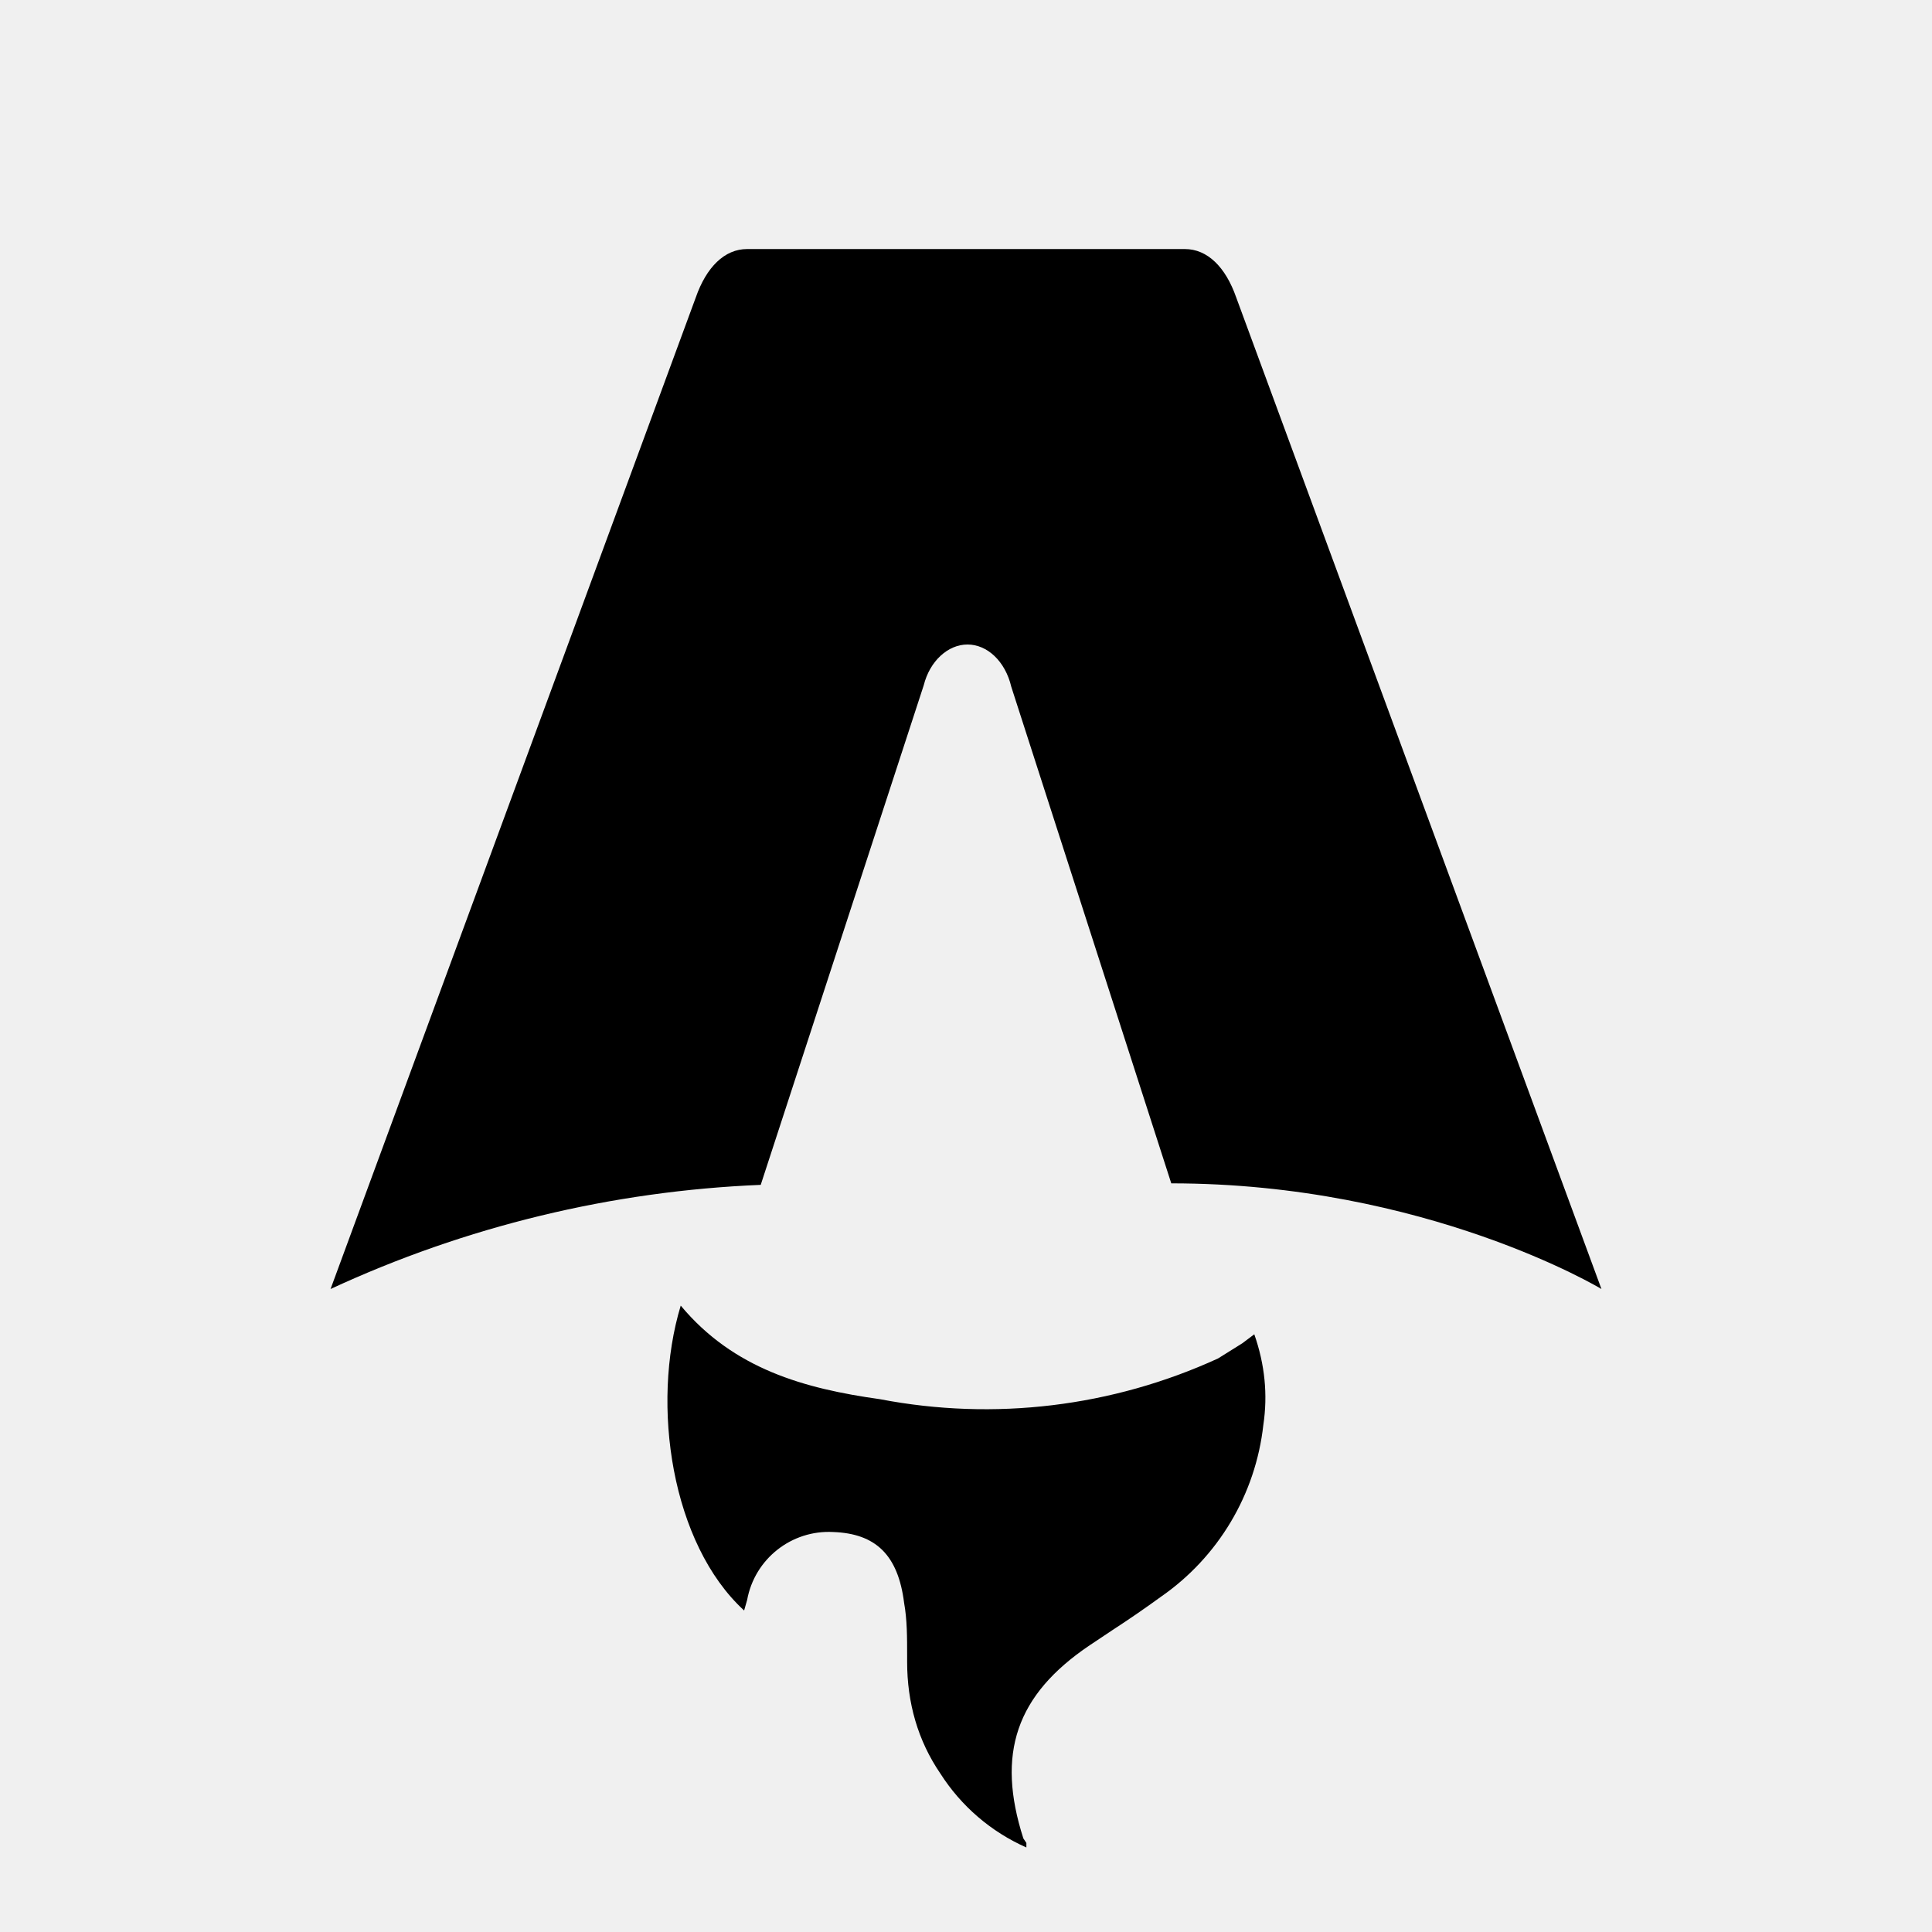
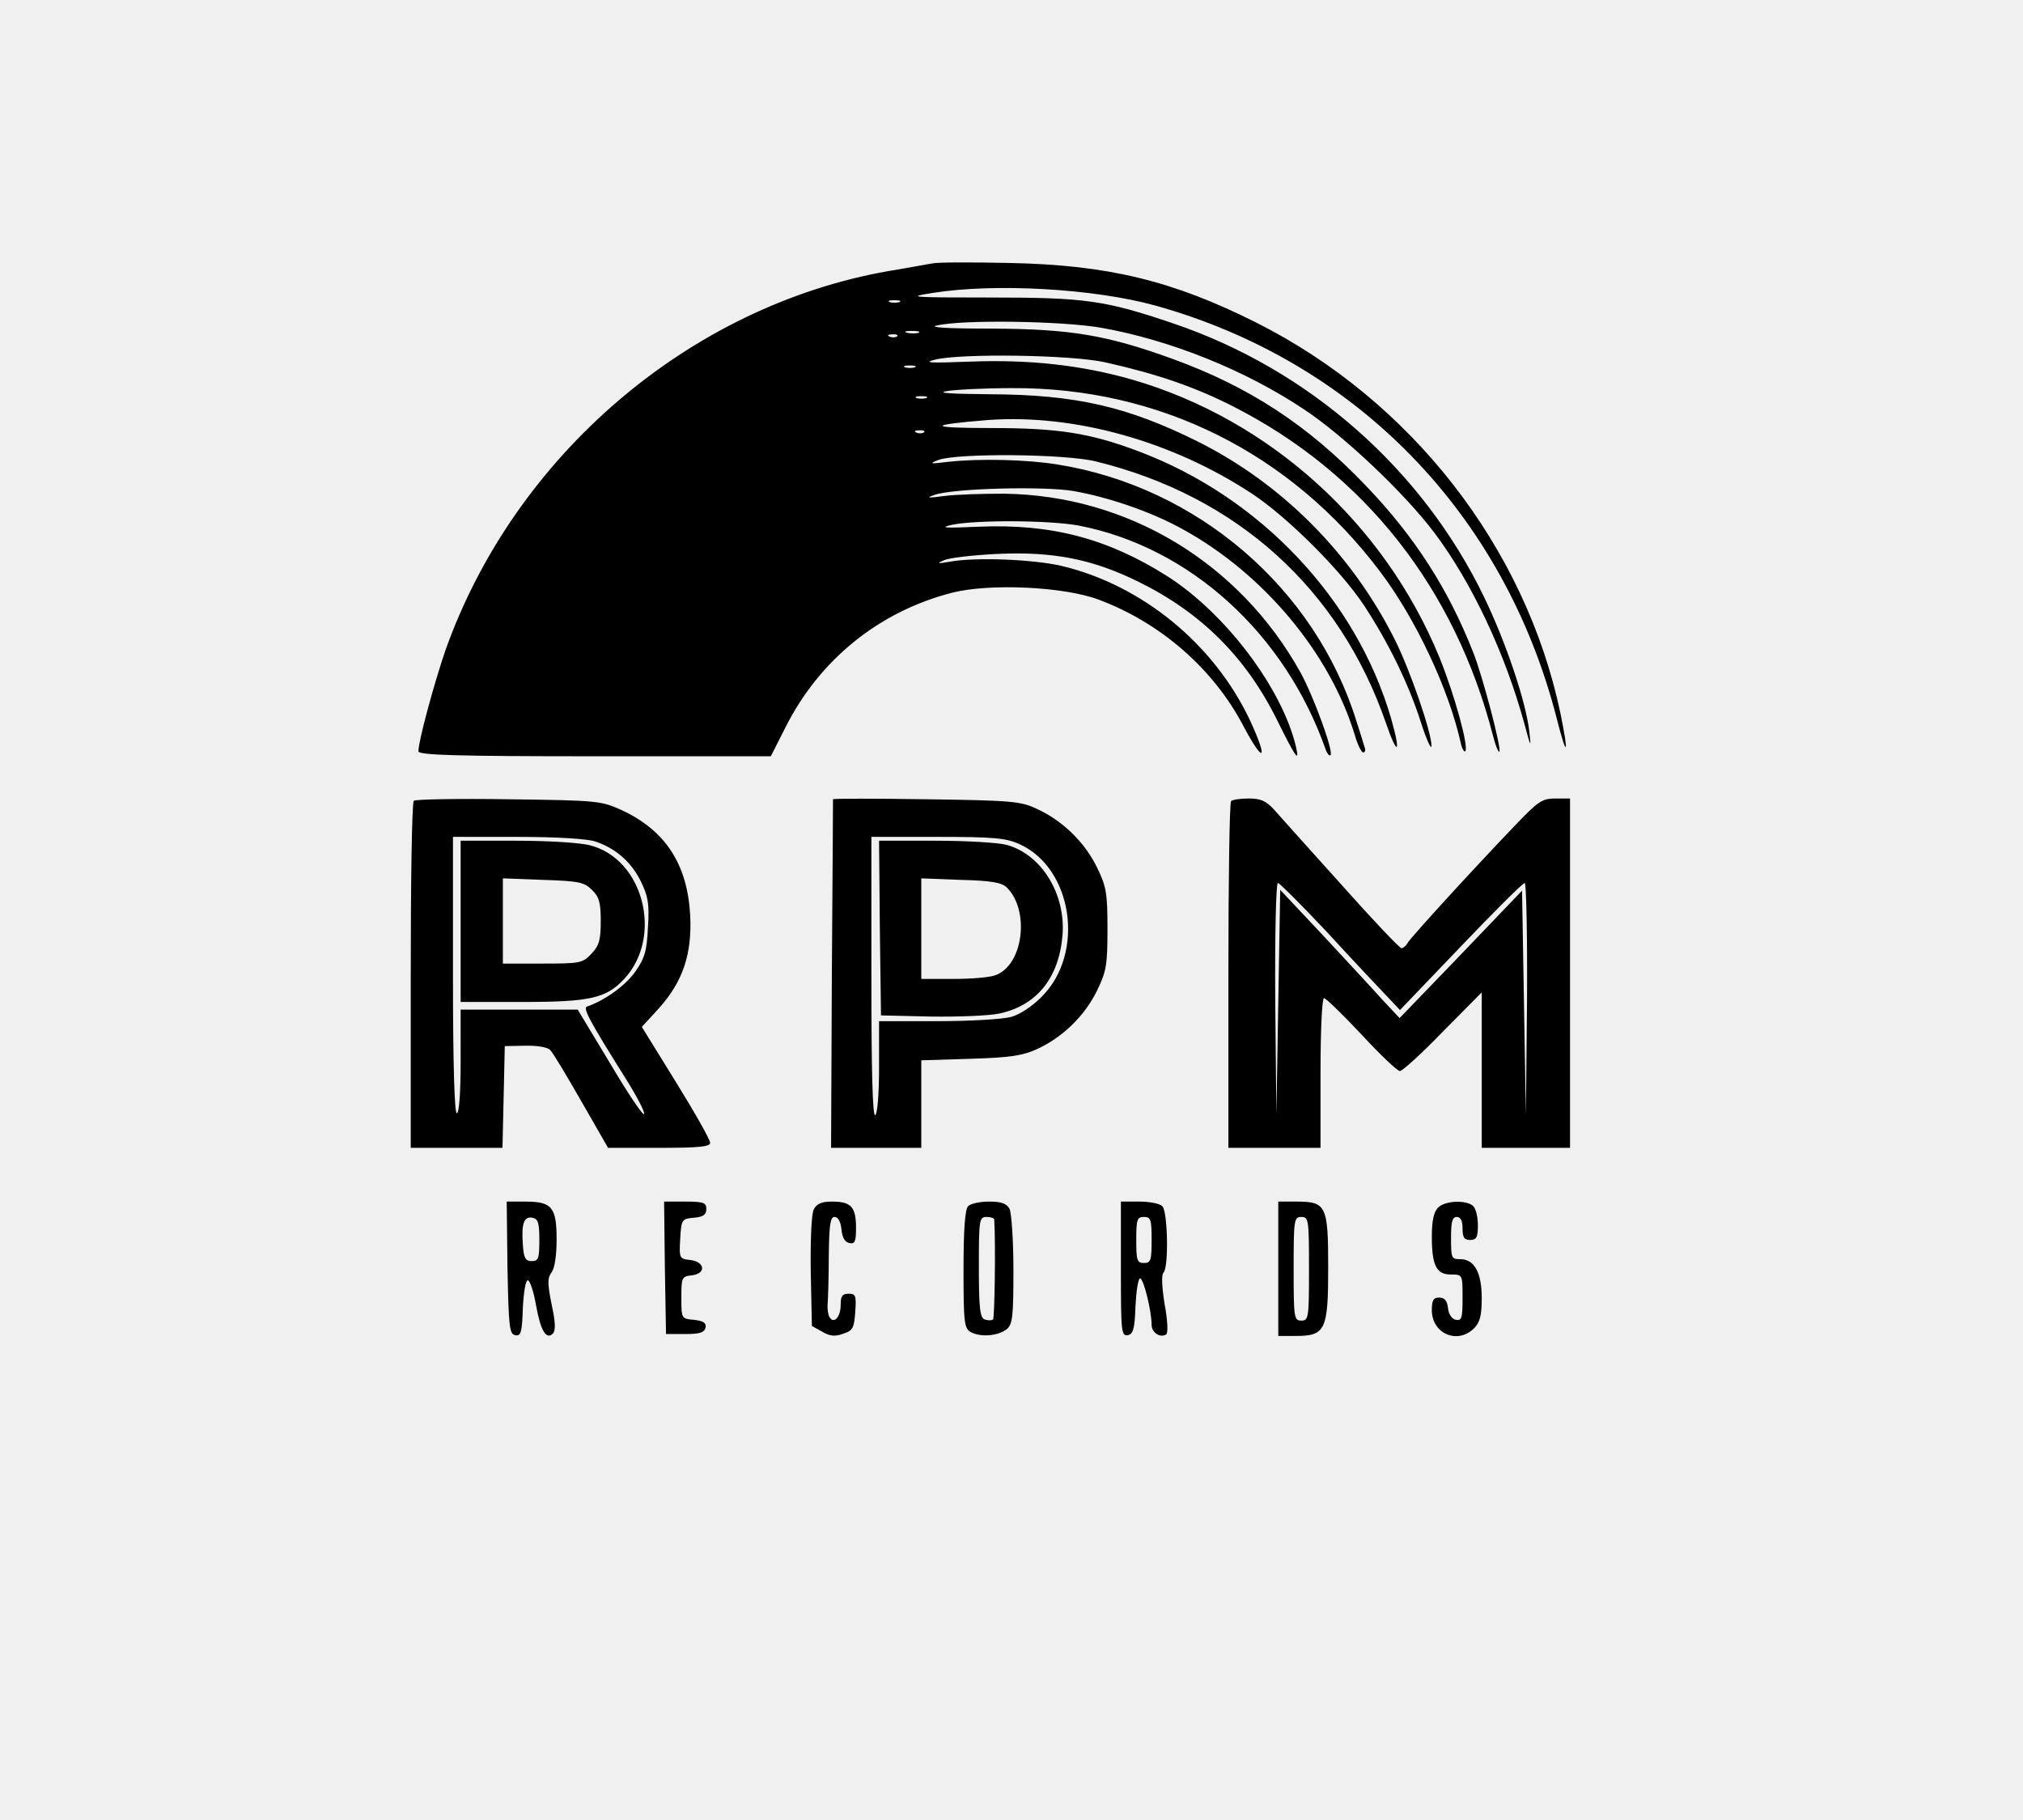
- <svg xmlns="http://www.w3.org/2000/svg" fill="none" viewBox="0 0 128 128">
-   <path d="M50.4 78.5a75.1 75.1 0 0 0-28.5 6.9l24.2-65.7c.7-2 1.9-3.2 3.4-3.2h29c1.5 0 2.7 1.2 3.4 3.2l24.2 65.7s-11.6-7-28.5-7L67 45.5c-.4-1.7-1.6-2.8-2.9-2.8-1.3 0-2.5 1.1-2.9 2.7L50.4 78.5Zm-1.1 28.2Zm-4.2-20.2c-2 6.6-.6 15.8 4.2 20.2a17.5 17.5 0 0 1 .2-.7 5.5 5.5 0 0 1 5.7-4.5c2.8.1 4.3 1.5 4.7 4.7.2 1.1.2 2.3.2 3.5v.4c0 2.7.7 5.2 2.2 7.4a13 13 0 0 0 5.7 4.9v-.3l-.2-.3c-1.8-5.6-.5-9.5 4.4-12.8l1.5-1a73 73 0 0 0 3.2-2.2 16 16 0 0 0 6.8-11.4c.3-2 .1-4-.6-6l-.8.6-1.6 1a37 37 0 0 1-22.4 2.7c-5-.7-9.7-2-13.2-6.2Z" />
-   <style>
-         path { fill: #000; }
-         @media (prefers-color-scheme: dark) {
-             path { fill: #FFF; }
-         }
-     </style>
+ <svg xmlns="http://www.w3.org/2000/svg" version="1.0" width="527pt" height="474pt" viewBox="0 0 527 474" preserveAspectRatio="xMidYMid meet">
+   <g transform="translate(0,474) scale(0.1,-0.1)" fill="#000000" stroke="none">
+     <path d="M2430 4054 c-14 -2 -65 -12 -115 -20 -519 -91 -975 -481 -1155 -989 -29 -85 -70 -235 -70 -262 0 -10 98 -13 459 -13 l459 0 38 75 c89 177 244 302 434 351 98 25 292 16 382 -18 161 -60 299 -180 377 -329 53 -100 66 -91 18 13 -93 199 -281 354 -492 404 -74 17 -222 23 -290 11 -34 -6 -36 -5 -15 4 14 6 75 13 136 16 146 7 249 -13 369 -72 163 -80 280 -196 361 -359 49 -99 60 -115 50 -71 -36 152 -183 347 -335 444 -155 98 -301 137 -491 129 -89 -4 -105 -3 -70 5 64 13 254 12 330 -2 290 -56 538 -282 644 -585 4 -10 9 -16 12 -13 9 8 -44 153 -78 215 -159 286 -450 462 -773 466 -55 0 -125 -2 -155 -6 -44 -6 -49 -5 -25 3 48 17 284 23 361 10 92 -16 205 -55 284 -99 212 -116 386 -325 450 -539 7 -24 17 -43 21 -43 5 0 7 6 4 13 -2 6 -11 37 -21 67 -107 347 -415 612 -779 670 -79 13 -203 16 -285 7 -48 -6 -51 -5 -25 5 50 18 329 16 410 -4 367 -90 635 -332 756 -683 30 -87 39 -78 13 13 -90 311 -341 577 -657 696 -127 48 -210 61 -385 61 -166 0 -169 8 -7 21 225 16 481 -56 688 -193 92 -61 229 -198 289 -288 64 -97 117 -205 149 -305 15 -47 28 -75 28 -63 1 33 -55 196 -95 276 -112 224 -294 407 -514 517 -183 91 -318 122 -540 123 -100 1 -141 3 -115 8 22 4 99 8 172 8 383 2 726 -169 959 -479 92 -122 178 -305 209 -444 3 -15 9 -26 12 -23 10 10 -28 148 -67 244 -143 349 -442 620 -800 724 -133 38 -268 53 -424 47 -103 -4 -122 -3 -91 5 66 17 358 13 445 -7 134 -30 233 -64 333 -115 342 -174 578 -474 677 -860 6 -23 13 -41 16 -39 6 7 -43 195 -68 258 -65 166 -154 304 -281 436 -150 157 -304 257 -502 329 -171 62 -265 78 -470 79 -115 0 -167 3 -145 8 66 16 329 12 430 -6 179 -32 374 -110 528 -213 103 -68 262 -219 338 -320 98 -130 185 -315 235 -498 17 -63 18 -65 13 -21 -9 79 -61 233 -118 351 -161 333 -456 593 -811 713 -177 60 -229 67 -475 67 -209 0 -220 1 -150 12 163 26 421 11 580 -33 523 -146 908 -542 1045 -1074 27 -107 33 -100 10 12 -91 433 -389 815 -793 1018 -217 109 -387 150 -642 155 -96 2 -186 2 -200 -1z m-87 -101 c-7 -2 -19 -2 -25 0 -7 3 -2 5 12 5 14 0 19 -2 13 -5z m50 -80 c-7 -2 -21 -2 -30 0 -10 3 -4 5 12 5 17 0 24 -2 18 -5z m-56 -9 c-3 -3 -12 -4 -19 -1 -8 3 -5 6 6 6 11 1 17 -2 13 -5z m46 -81 c-7 -2 -19 -2 -25 0 -7 3 -2 5 12 5 14 0 19 -2 13 -5z m30 -80 c-7 -2 -19 -2 -25 0 -7 3 -2 5 12 5 14 0 19 -2 13 -5z m-6 -89 c-3 -3 -12 -4 -19 -1 -8 3 -5 6 6 6 11 1 17 -2 13 -5z" />
+     <path d="M1078 2654 c-5 -4 -8 -209 -8 -456 l0 -448 120 0 119 0 3 133 3 132 53 1 c30 1 59 -4 65 -11 7 -6 43 -67 81 -133 l70 -122 133 0 c104 0 133 3 133 13 0 8 -40 79 -89 158 l-89 144 44 48 c63 70 87 142 82 242 -7 133 -64 221 -177 274 -55 25 -62 26 -296 29 -132 2 -243 0 -247 -4z m473 -106 c53 -18 93 -53 118 -103 19 -39 23 -58 19 -120 -3 -62 -8 -80 -33 -116 -25 -36 -81 -76 -126 -91 -11 -4 7 -38 100 -186 29 -46 51 -88 49 -94 -2 -6 -42 53 -88 131 l-85 141 -152 0 -153 0 0 -135 c0 -83 -4 -135 -10 -135 -6 0 -10 127 -10 360 l0 360 169 0 c102 0 181 -5 202 -12z" />
+     <path d="M1200 2340 l0 -210 163 0 c176 0 217 10 264 61 101 110 49 312 -90 347 -25 7 -111 12 -191 12 l-146 0 0 -210z m342 82 c19 -18 23 -34 23 -81 0 -49 -4 -64 -24 -85 -23 -25 -30 -26 -128 -26 l-103 0 0 111 0 111 105 -4 c93 -3 107 -6 127 -26z" />
+     <path d="M2170 2658 c0 -1 -1 -207 -3 -456 l-2 -452 118 0 117 0 0 114 0 114 128 4 c102 3 136 8 173 25 66 30 124 86 156 151 25 51 28 67 28 162 0 95 -3 111 -28 162 -32 65 -90 121 -156 151 -42 20 -67 22 -288 25 -134 2 -243 2 -243 0z m486 -117 c139 -63 171 -284 58 -397 -24 -25 -58 -47 -80 -53 -22 -6 -108 -11 -191 -11 l-153 0 0 -119 c0 -69 -4 -122 -10 -126 -7 -4 -10 118 -10 359 l0 366 173 0 c146 0 178 -3 213 -19z" />
+     <path d="M2292 2323 l3 -228 130 -3 c71 -1 152 2 179 8 97 21 155 93 164 205 8 107 -55 209 -145 234 -21 6 -104 11 -186 11 l-147 0 2 -227z m331 105 c60 -60 43 -201 -29 -228 -14 -6 -63 -10 -110 -10 l-84 0 0 131 0 131 103 -4 c80 -2 107 -7 120 -20z" />
+     <path d="M3207 2653 c-4 -3 -7 -208 -7 -455 l0 -448 120 0 120 0 0 195 c0 112 4 195 9 195 5 0 49 -43 98 -95 48 -52 93 -95 100 -95 6 0 57 46 112 103 l101 102 0 -202 0 -203 115 0 115 0 0 455 0 455 -38 0 c-35 0 -45 -7 -108 -73 -112 -117 -268 -288 -277 -303 -4 -8 -12 -14 -16 -14 -5 0 -76 75 -157 166 -82 91 -161 179 -175 195 -21 23 -35 29 -66 29 -22 0 -43 -3 -46 -7z m249 -340 c65 -71 135 -145 155 -166 l36 -38 158 165 c87 91 162 166 167 166 4 0 7 -136 6 -302 l-3 -303 -5 293 -5 292 -159 -166 -160 -166 -45 48 c-24 27 -94 102 -155 168 l-111 118 -5 -293 -5 -294 -3 303 c-1 166 2 302 7 302 4 0 61 -57 127 -127z" />
+     <path d="M1322 1438 c3 -154 5 -173 20 -176 15 -3 18 7 20 70 2 40 7 73 13 73 5 0 15 -28 21 -63 12 -68 27 -93 44 -76 8 8 7 31 -3 76 -11 55 -11 69 0 84 8 10 13 45 13 85 0 84 -12 99 -81 99 l-49 0 2 -172z m83 72 c0 -48 -2 -55 -20 -55 -16 0 -21 8 -23 44 -4 54 3 73 25 69 15 -3 18 -14 18 -58z" />
+     <path d="M1732 1438 l3 -173 50 0 c39 0 50 4 53 17 2 12 -5 17 -30 20 -33 3 -33 3 -33 58 0 53 1 55 28 58 38 5 33 36 -6 40 -27 3 -28 5 -25 55 3 51 4 52 36 55 24 2 32 8 32 23 0 16 -7 19 -55 19 l-55 0 2 -172z" />
+     <path d="M2120 1590 c-6 -12 -9 -75 -8 -162 l3 -142 27 -15 c20 -12 34 -13 55 -5 25 8 28 15 31 57 3 42 1 47 -17 47 -17 0 -21 -6 -21 -29 0 -32 -18 -51 -29 -32 -4 6 -6 22 -5 34 1 12 3 68 3 125 1 82 4 102 15 102 9 0 16 -12 18 -32 2 -22 9 -34 21 -36 14 -3 17 4 17 40 0 54 -13 68 -62 68 -27 0 -40 -5 -48 -20z" />
+     <path d="M2522 1598 c-8 -8 -12 -59 -12 -165 0 -140 2 -153 19 -163 26 -14 72 -10 94 8 15 13 17 34 17 154 0 77 -5 148 -10 159 -8 14 -21 19 -53 19 -24 0 -48 -5 -55 -12z m68 -35 c4 -64 1 -255 -3 -260 -4 -3 -13 -3 -22 0 -12 5 -15 28 -15 137 0 123 1 130 20 130 11 0 20 -3 20 -7z" />
+     <path d="M2920 1434 c0 -162 1 -175 18 -172 14 3 18 16 20 76 2 39 7 72 12 72 9 0 30 -85 30 -121 0 -20 22 -35 38 -25 5 3 4 36 -4 78 -7 44 -9 77 -3 83 14 14 11 159 -3 173 -7 7 -34 12 -60 12 l-48 0 0 -176z m80 76 c0 -53 -2 -60 -20 -60 -18 0 -20 7 -20 60 0 53 2 60 20 60 18 0 20 -7 20 -60z" />
+     <path d="M3330 1435 l0 -175 45 0 c78 0 85 15 85 178 0 162 -5 172 -83 172 l-47 0 0 -175z m80 0 c0 -128 -1 -135 -20 -135 -19 0 -20 7 -20 135 0 128 1 135 20 135 19 0 20 -7 20 -135z" />
+     <path d="M3746 1594 c-11 -11 -16 -34 -16 -75 0 -76 12 -99 50 -99 30 0 30 0 30 -61 0 -52 -2 -60 -17 -57 -11 2 -19 14 -21 31 -2 19 -9 27 -23 27 -15 0 -19 -7 -19 -33 0 -61 67 -90 110 -47 15 15 20 33 20 78 0 67 -19 102 -56 102 -23 0 -24 3 -24 55 0 42 3 55 15 55 10 0 15 -10 15 -30 0 -23 4 -30 20 -30 16 0 20 7 20 38 0 21 -5 43 -12 50 -17 17 -74 15 -92 -4z" />
+   </g>
</svg>
